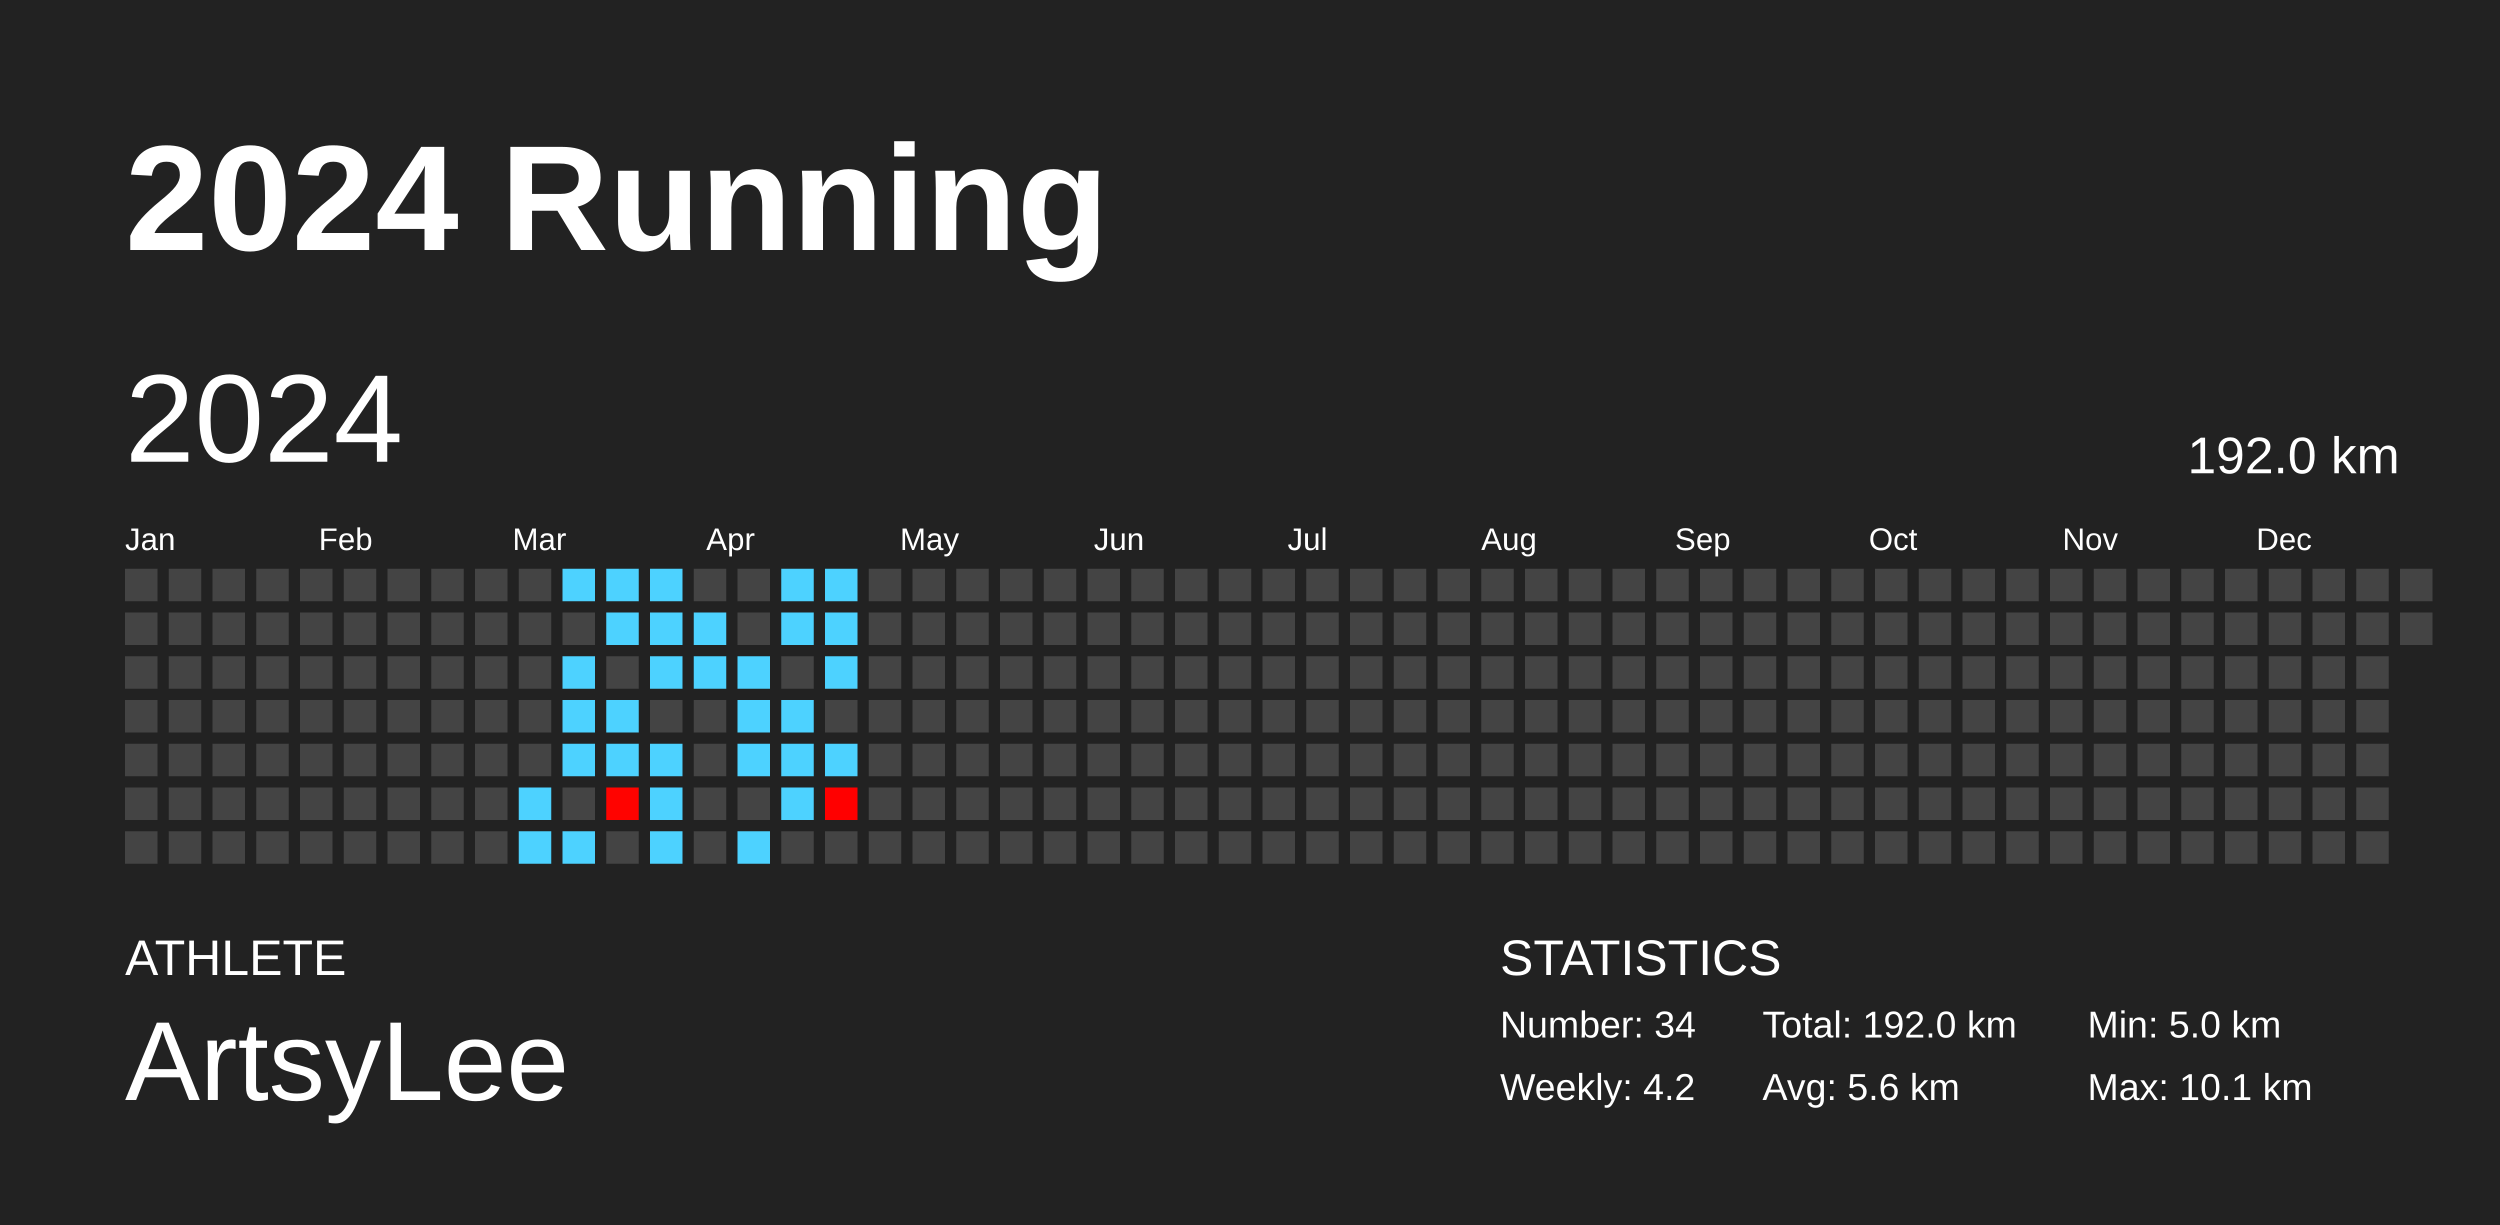
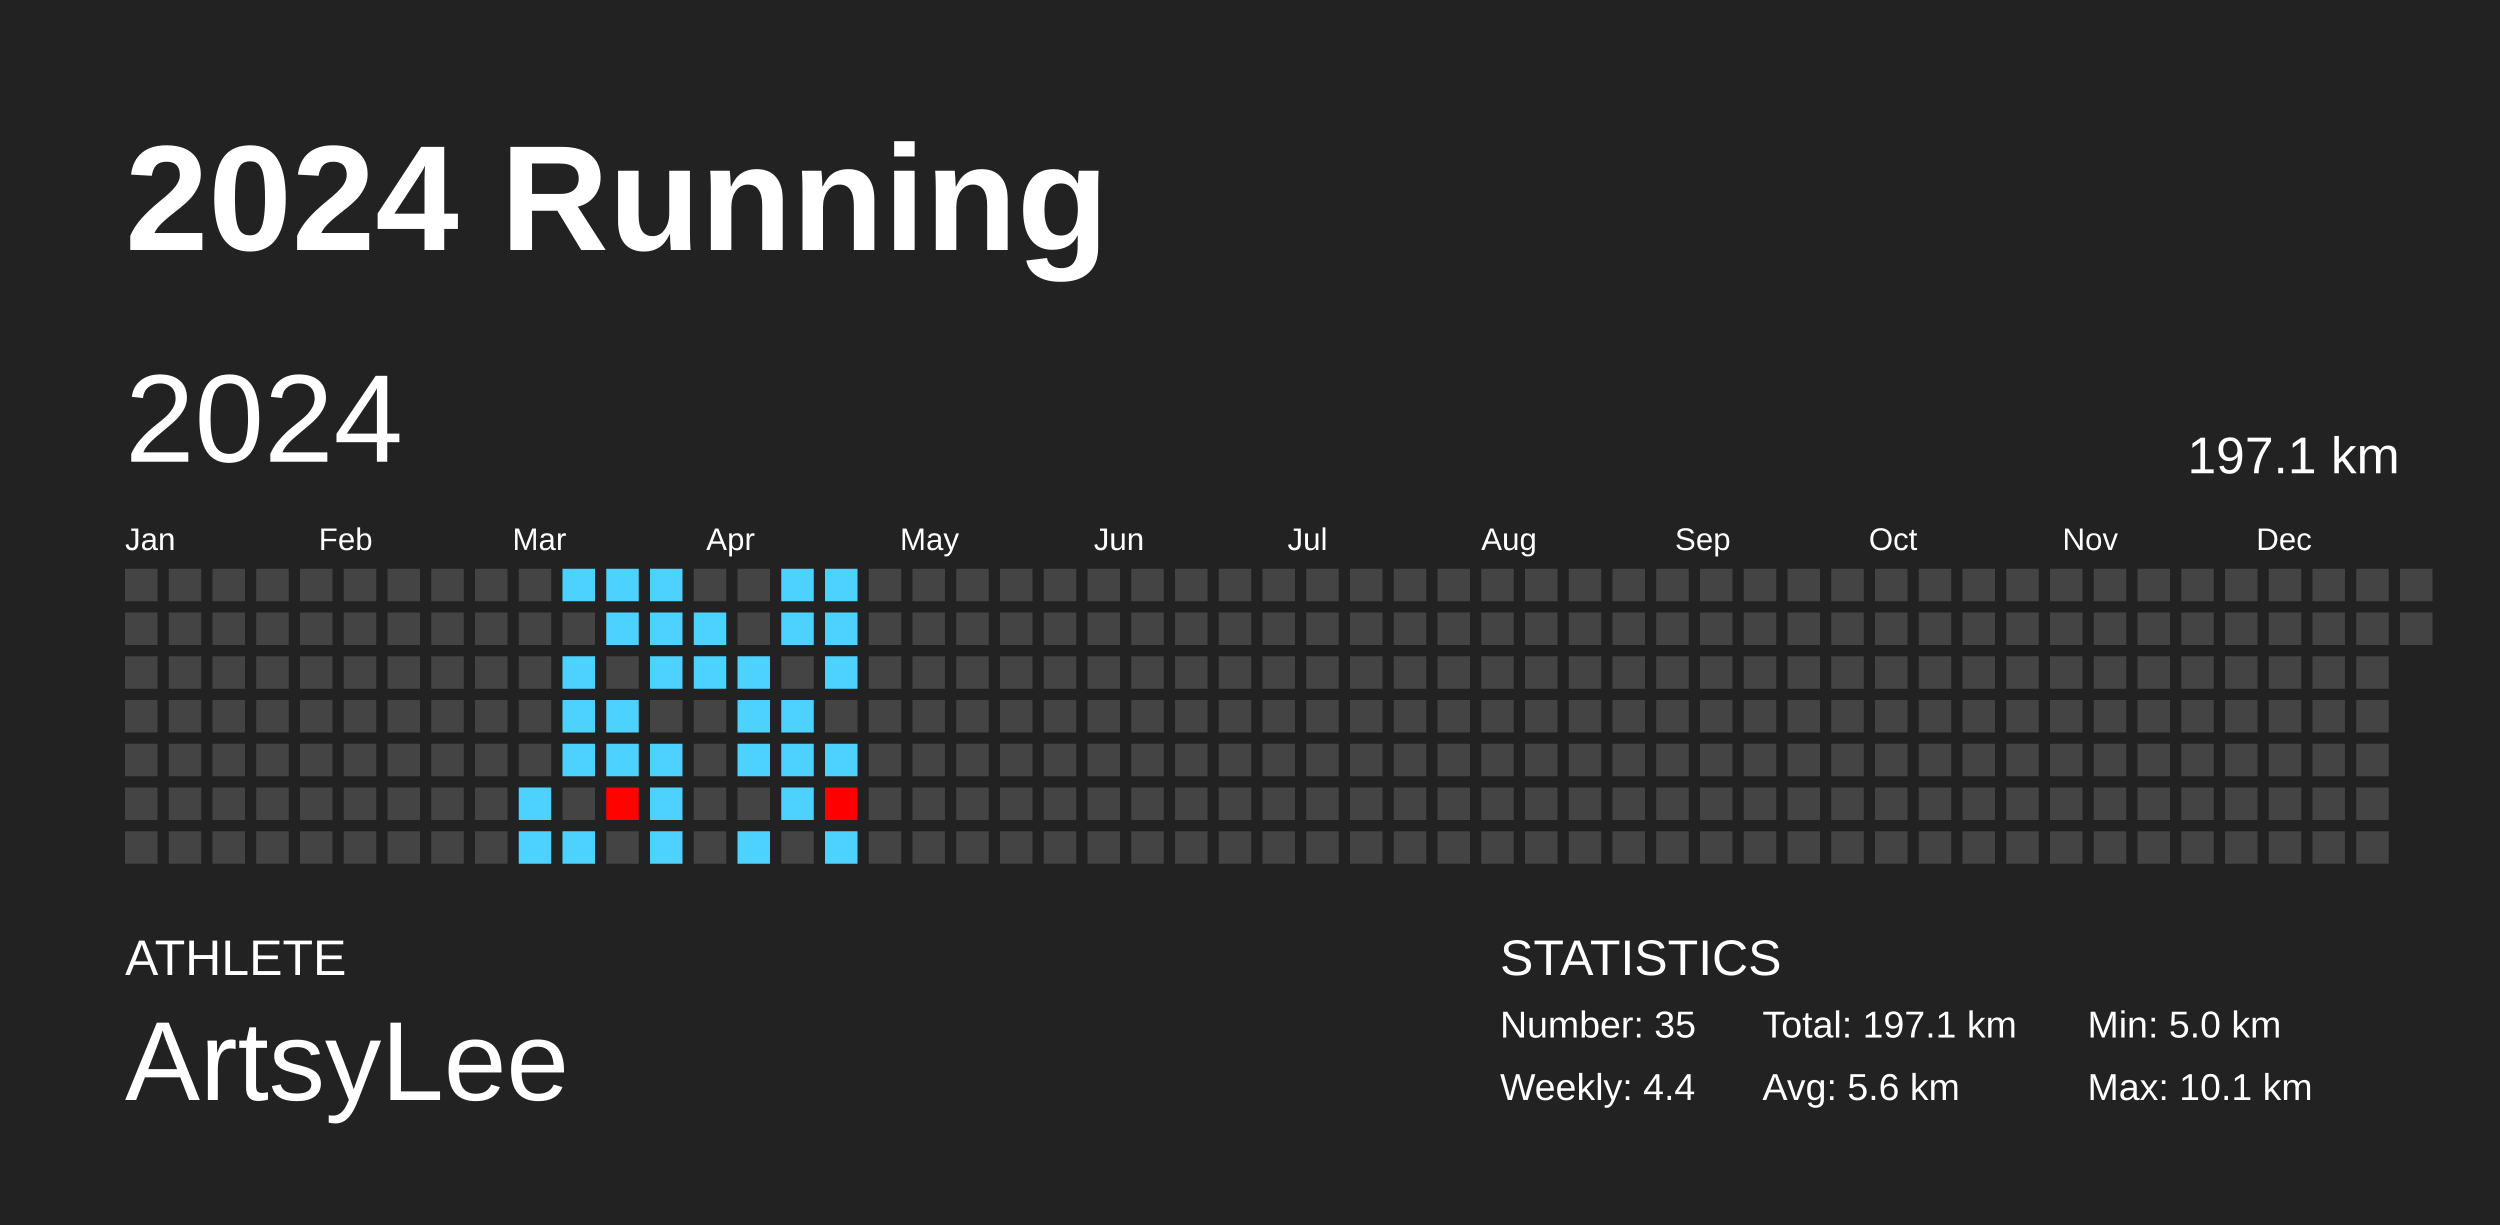
<svg xmlns="http://www.w3.org/2000/svg" baseProfile="full" height="98mm" version="1.1" viewBox="0,0,200,98" width="200mm">
  <defs />
  <rect fill="#222222" height="98" width="200" x="0" y="0" />
  <text fill="#FFFFFF" style="font-size:12px; font-family:Arial; font-weight:bold;" x="10" y="20">2024 Running</text>
  <text fill="#FFFFFF" style="font-size:4px; font-family:Arial" x="10" y="78">ATHLETE</text>
  <text fill="#FFFFFF" style="font-size:9px; font-family:Arial" x="10" y="88">ArtsyLee</text>
  <text fill="#FFFFFF" style="font-size:4px; font-family:Arial" x="120" y="78">STATISTICS</text>
-   <text fill="#FFFFFF" style="font-size:3px; font-family:Arial" x="120" y="83">Number: 34</text>
-   <text fill="#FFFFFF" style="font-size:3px; font-family:Arial" x="120" y="88">Weekly: 4.2</text>
-   <text fill="#FFFFFF" style="font-size:3px; font-family:Arial" x="141" y="83">Total: 192.0 km</text>
+   <text fill="#FFFFFF" style="font-size:3px; font-family:Arial" x="120" y="83">Number: 35</text>
+   <text fill="#FFFFFF" style="font-size:3px; font-family:Arial" x="120" y="88">Weekly: 4.4</text>
+   <text fill="#FFFFFF" style="font-size:3px; font-family:Arial" x="141" y="83">Total: 197.1 km</text>
  <text fill="#FFFFFF" style="font-size:3px; font-family:Arial" x="141" y="88">Avg: 5.6 km</text>
  <text fill="#FFFFFF" style="font-size:3px; font-family:Arial" x="167" y="83">Min: 5.0 km</text>
  <text fill="#FFFFFF" style="font-size:3px; font-family:Arial" x="167" y="88">Max: 10.1 km</text>
  <text dominant-baseline="hanging" fill="#FFFFFF" style="font-size:10.0px; font-family:Arial;" x="10" y="30">2024</text>
-   <text dominant-baseline="hanging" fill="#FFFFFF" style="font-size:4.125px; font-family:Arial;" x="175" y="35">192.0 km</text>
+   <text dominant-baseline="hanging" fill="#FFFFFF" style="font-size:4.125px; font-family:Arial;" x="175" y="35">197.1 km</text>
  <text fill="#FFFFFF" style="font-size:2.5px; font-family:Arial" x="10.0" y="44">Jan</text>
  <text fill="#FFFFFF" style="font-size:2.5px; font-family:Arial" x="25.5" y="44">Feb</text>
  <text fill="#FFFFFF" style="font-size:2.5px; font-family:Arial" x="41.0" y="44">Mar</text>
  <text fill="#FFFFFF" style="font-size:2.5px; font-family:Arial" x="56.5" y="44">Apr</text>
  <text fill="#FFFFFF" style="font-size:2.5px; font-family:Arial" x="72.0" y="44">May</text>
  <text fill="#FFFFFF" style="font-size:2.5px; font-family:Arial" x="87.5" y="44">Jun</text>
  <text fill="#FFFFFF" style="font-size:2.5px; font-family:Arial" x="103.0" y="44">Jul</text>
  <text fill="#FFFFFF" style="font-size:2.5px; font-family:Arial" x="118.5" y="44">Aug</text>
  <text fill="#FFFFFF" style="font-size:2.5px; font-family:Arial" x="134.0" y="44">Sep</text>
  <text fill="#FFFFFF" style="font-size:2.5px; font-family:Arial" x="149.5" y="44">Oct</text>
  <text fill="#FFFFFF" style="font-size:2.5px; font-family:Arial" x="165.0" y="44">Nov</text>
  <text fill="#FFFFFF" style="font-size:2.5px; font-family:Arial" x="180.5" y="44">Dec</text>
  <rect fill="#444444" height="2.6" width="2.6" x="10.0" y="45.5" />
  <rect fill="#444444" height="2.6" width="2.6" x="10.0" y="49.0" />
  <rect fill="#444444" height="2.6" width="2.6" x="10.0" y="52.5" />
  <rect fill="#444444" height="2.6" width="2.6" x="10.0" y="56.0" />
  <rect fill="#444444" height="2.6" width="2.6" x="10.0" y="59.5" />
  <rect fill="#444444" height="2.6" width="2.6" x="10.0" y="63.0" />
  <rect fill="#444444" height="2.6" width="2.6" x="10.0" y="66.5" />
  <rect fill="#444444" height="2.6" width="2.6" x="13.5" y="45.5" />
  <rect fill="#444444" height="2.6" width="2.6" x="13.5" y="49.0" />
  <rect fill="#444444" height="2.6" width="2.6" x="13.5" y="52.5" />
  <rect fill="#444444" height="2.6" width="2.6" x="13.5" y="56.0" />
  <rect fill="#444444" height="2.6" width="2.6" x="13.5" y="59.5" />
  <rect fill="#444444" height="2.6" width="2.6" x="13.5" y="63.0" />
  <rect fill="#444444" height="2.6" width="2.6" x="13.5" y="66.5" />
  <rect fill="#444444" height="2.6" width="2.6" x="17.0" y="45.5" />
  <rect fill="#444444" height="2.6" width="2.6" x="17.0" y="49.0" />
  <rect fill="#444444" height="2.6" width="2.6" x="17.0" y="52.5" />
  <rect fill="#444444" height="2.6" width="2.6" x="17.0" y="56.0" />
  <rect fill="#444444" height="2.6" width="2.6" x="17.0" y="59.5" />
  <rect fill="#444444" height="2.6" width="2.6" x="17.0" y="63.0" />
  <rect fill="#444444" height="2.6" width="2.6" x="17.0" y="66.5" />
  <rect fill="#444444" height="2.6" width="2.6" x="20.5" y="45.5" />
  <rect fill="#444444" height="2.6" width="2.6" x="20.5" y="49.0" />
  <rect fill="#444444" height="2.6" width="2.6" x="20.5" y="52.5" />
  <rect fill="#444444" height="2.6" width="2.6" x="20.5" y="56.0" />
  <rect fill="#444444" height="2.6" width="2.6" x="20.5" y="59.5" />
  <rect fill="#444444" height="2.6" width="2.6" x="20.5" y="63.0" />
  <rect fill="#444444" height="2.6" width="2.6" x="20.5" y="66.5" />
  <rect fill="#444444" height="2.6" width="2.6" x="24.0" y="45.5" />
  <rect fill="#444444" height="2.6" width="2.6" x="24.0" y="49.0" />
  <rect fill="#444444" height="2.6" width="2.6" x="24.0" y="52.5" />
  <rect fill="#444444" height="2.6" width="2.6" x="24.0" y="56.0" />
  <rect fill="#444444" height="2.6" width="2.6" x="24.0" y="59.5" />
  <rect fill="#444444" height="2.6" width="2.6" x="24.0" y="63.0" />
  <rect fill="#444444" height="2.6" width="2.6" x="24.0" y="66.5" />
  <rect fill="#444444" height="2.6" width="2.6" x="27.5" y="45.5" />
  <rect fill="#444444" height="2.6" width="2.6" x="27.5" y="49.0" />
  <rect fill="#444444" height="2.6" width="2.6" x="27.5" y="52.5" />
  <rect fill="#444444" height="2.6" width="2.6" x="27.5" y="56.0" />
  <rect fill="#444444" height="2.6" width="2.6" x="27.5" y="59.5" />
  <rect fill="#444444" height="2.6" width="2.6" x="27.5" y="63.0" />
  <rect fill="#444444" height="2.6" width="2.6" x="27.5" y="66.5" />
  <rect fill="#444444" height="2.6" width="2.6" x="31.0" y="45.5" />
  <rect fill="#444444" height="2.6" width="2.6" x="31.0" y="49.0" />
  <rect fill="#444444" height="2.6" width="2.6" x="31.0" y="52.5" />
  <rect fill="#444444" height="2.6" width="2.6" x="31.0" y="56.0" />
  <rect fill="#444444" height="2.6" width="2.6" x="31.0" y="59.5" />
  <rect fill="#444444" height="2.6" width="2.6" x="31.0" y="63.0" />
  <rect fill="#444444" height="2.6" width="2.6" x="31.0" y="66.5" />
  <rect fill="#444444" height="2.6" width="2.6" x="34.5" y="45.5" />
  <rect fill="#444444" height="2.6" width="2.6" x="34.5" y="49.0" />
  <rect fill="#444444" height="2.6" width="2.6" x="34.5" y="52.5" />
  <rect fill="#444444" height="2.6" width="2.6" x="34.5" y="56.0" />
  <rect fill="#444444" height="2.6" width="2.6" x="34.5" y="59.5" />
  <rect fill="#444444" height="2.6" width="2.6" x="34.5" y="63.0" />
  <rect fill="#444444" height="2.6" width="2.6" x="34.5" y="66.5" />
  <rect fill="#444444" height="2.6" width="2.6" x="38.0" y="45.5" />
  <rect fill="#444444" height="2.6" width="2.6" x="38.0" y="49.0" />
  <rect fill="#444444" height="2.6" width="2.6" x="38.0" y="52.5" />
  <rect fill="#444444" height="2.6" width="2.6" x="38.0" y="56.0" />
  <rect fill="#444444" height="2.6" width="2.6" x="38.0" y="59.5" />
  <rect fill="#444444" height="2.6" width="2.6" x="38.0" y="63.0" />
  <rect fill="#444444" height="2.6" width="2.6" x="38.0" y="66.5" />
  <rect fill="#444444" height="2.6" width="2.6" x="41.5" y="45.5" />
  <rect fill="#444444" height="2.6" width="2.6" x="41.5" y="49.0" />
  <rect fill="#444444" height="2.6" width="2.6" x="41.5" y="52.5" />
  <rect fill="#444444" height="2.6" width="2.6" x="41.5" y="56.0" />
  <rect fill="#444444" height="2.6" width="2.6" x="41.5" y="59.5" />
  <rect fill="#4dd2ff" height="2.6" width="2.6" x="41.5" y="63.0" />
  <rect fill="#4dd2ff" height="2.6" width="2.6" x="41.5" y="66.5" />
  <rect fill="#4dd2ff" height="2.6" width="2.6" x="45.0" y="45.5" />
  <rect fill="#444444" height="2.6" width="2.6" x="45.0" y="49.0" />
  <rect fill="#4dd2ff" height="2.6" width="2.6" x="45.0" y="52.5" />
  <rect fill="#4dd2ff" height="2.6" width="2.6" x="45.0" y="56.0" />
  <rect fill="#4dd2ff" height="2.6" width="2.6" x="45.0" y="59.5" />
  <rect fill="#444444" height="2.6" width="2.6" x="45.0" y="63.0" />
  <rect fill="#4dd2ff" height="2.6" width="2.6" x="45.0" y="66.5" />
  <rect fill="#4dd2ff" height="2.6" width="2.6" x="48.5" y="45.5" />
  <rect fill="#4dd2ff" height="2.6" width="2.6" x="48.5" y="49.0" />
  <rect fill="#444444" height="2.6" width="2.6" x="48.5" y="52.5" />
  <rect fill="#4dd2ff" height="2.6" width="2.6" x="48.5" y="56.0" />
  <rect fill="#4dd2ff" height="2.6" width="2.6" x="48.5" y="59.5" />
  <rect fill="#ff0300" height="2.6" width="2.6" x="48.5" y="63.0" />
  <rect fill="#444444" height="2.6" width="2.6" x="48.5" y="66.5" />
  <rect fill="#4dd2ff" height="2.6" width="2.6" x="52.0" y="45.5" />
  <rect fill="#4dd2ff" height="2.6" width="2.6" x="52.0" y="49.0" />
  <rect fill="#4dd2ff" height="2.6" width="2.6" x="52.0" y="52.5" />
  <rect fill="#444444" height="2.6" width="2.6" x="52.0" y="56.0" />
  <rect fill="#4dd2ff" height="2.6" width="2.6" x="52.0" y="59.5" />
  <rect fill="#4dd2ff" height="2.6" width="2.6" x="52.0" y="63.0" />
  <rect fill="#4dd2ff" height="2.6" width="2.6" x="52.0" y="66.5" />
  <rect fill="#444444" height="2.6" width="2.6" x="55.5" y="45.5" />
  <rect fill="#4dd2ff" height="2.6" width="2.6" x="55.5" y="49.0" />
  <rect fill="#4dd2ff" height="2.6" width="2.6" x="55.5" y="52.5" />
  <rect fill="#444444" height="2.6" width="2.6" x="55.5" y="56.0" />
  <rect fill="#444444" height="2.6" width="2.6" x="55.5" y="59.5" />
  <rect fill="#444444" height="2.6" width="2.6" x="55.5" y="63.0" />
  <rect fill="#444444" height="2.6" width="2.6" x="55.5" y="66.5" />
  <rect fill="#444444" height="2.6" width="2.6" x="59.0" y="45.5" />
  <rect fill="#444444" height="2.6" width="2.6" x="59.0" y="49.0" />
  <rect fill="#4dd2ff" height="2.6" width="2.6" x="59.0" y="52.5" />
  <rect fill="#4dd2ff" height="2.6" width="2.6" x="59.0" y="56.0" />
  <rect fill="#4dd2ff" height="2.6" width="2.6" x="59.0" y="59.5" />
  <rect fill="#444444" height="2.6" width="2.6" x="59.0" y="63.0" />
  <rect fill="#4dd2ff" height="2.6" width="2.6" x="59.0" y="66.5" />
  <rect fill="#4dd2ff" height="2.6" width="2.6" x="62.5" y="45.5" />
  <rect fill="#4dd2ff" height="2.6" width="2.6" x="62.5" y="49.0" />
  <rect fill="#444444" height="2.6" width="2.6" x="62.5" y="52.5" />
  <rect fill="#4dd2ff" height="2.6" width="2.6" x="62.5" y="56.0" />
  <rect fill="#4dd2ff" height="2.6" width="2.6" x="62.5" y="59.5" />
  <rect fill="#4dd2ff" height="2.6" width="2.6" x="62.5" y="63.0" />
  <rect fill="#444444" height="2.6" width="2.6" x="62.5" y="66.5" />
  <rect fill="#4dd2ff" height="2.6" width="2.6" x="66.0" y="45.5" />
  <rect fill="#4dd2ff" height="2.6" width="2.6" x="66.0" y="49.0" />
  <rect fill="#4dd2ff" height="2.6" width="2.6" x="66.0" y="52.5" />
  <rect fill="#444444" height="2.6" width="2.6" x="66.0" y="56.0" />
  <rect fill="#4dd2ff" height="2.6" width="2.6" x="66.0" y="59.5" />
  <rect fill="#ff0000" height="2.6" width="2.6" x="66.0" y="63.0" />
-   <rect fill="#444444" height="2.6" width="2.6" x="66.0" y="66.5" />
+   <rect fill="#4dd2ff" height="2.6" width="2.6" x="66.0" y="66.5" />
  <rect fill="#444444" height="2.6" width="2.6" x="69.5" y="45.5" />
  <rect fill="#444444" height="2.6" width="2.6" x="69.5" y="49.0" />
  <rect fill="#444444" height="2.6" width="2.6" x="69.5" y="52.5" />
  <rect fill="#444444" height="2.6" width="2.6" x="69.5" y="56.0" />
  <rect fill="#444444" height="2.6" width="2.6" x="69.5" y="59.5" />
  <rect fill="#444444" height="2.6" width="2.6" x="69.5" y="63.0" />
  <rect fill="#444444" height="2.6" width="2.6" x="69.5" y="66.5" />
  <rect fill="#444444" height="2.6" width="2.6" x="73.0" y="45.5" />
  <rect fill="#444444" height="2.6" width="2.6" x="73.0" y="49.0" />
  <rect fill="#444444" height="2.6" width="2.6" x="73.0" y="52.5" />
  <rect fill="#444444" height="2.6" width="2.6" x="73.0" y="56.0" />
  <rect fill="#444444" height="2.6" width="2.6" x="73.0" y="59.5" />
  <rect fill="#444444" height="2.6" width="2.6" x="73.0" y="63.0" />
  <rect fill="#444444" height="2.6" width="2.6" x="73.0" y="66.5" />
  <rect fill="#444444" height="2.6" width="2.6" x="76.5" y="45.5" />
  <rect fill="#444444" height="2.6" width="2.6" x="76.5" y="49.0" />
  <rect fill="#444444" height="2.6" width="2.6" x="76.5" y="52.5" />
  <rect fill="#444444" height="2.6" width="2.6" x="76.5" y="56.0" />
  <rect fill="#444444" height="2.6" width="2.6" x="76.5" y="59.5" />
  <rect fill="#444444" height="2.6" width="2.6" x="76.5" y="63.0" />
  <rect fill="#444444" height="2.6" width="2.6" x="76.5" y="66.5" />
  <rect fill="#444444" height="2.6" width="2.6" x="80.0" y="45.5" />
  <rect fill="#444444" height="2.6" width="2.6" x="80.0" y="49.0" />
  <rect fill="#444444" height="2.6" width="2.6" x="80.0" y="52.5" />
  <rect fill="#444444" height="2.6" width="2.6" x="80.0" y="56.0" />
  <rect fill="#444444" height="2.6" width="2.6" x="80.0" y="59.5" />
  <rect fill="#444444" height="2.6" width="2.6" x="80.0" y="63.0" />
  <rect fill="#444444" height="2.6" width="2.6" x="80.0" y="66.5" />
  <rect fill="#444444" height="2.6" width="2.6" x="83.5" y="45.5" />
  <rect fill="#444444" height="2.6" width="2.6" x="83.5" y="49.0" />
  <rect fill="#444444" height="2.6" width="2.6" x="83.5" y="52.5" />
  <rect fill="#444444" height="2.6" width="2.6" x="83.5" y="56.0" />
  <rect fill="#444444" height="2.6" width="2.6" x="83.5" y="59.5" />
  <rect fill="#444444" height="2.6" width="2.6" x="83.5" y="63.0" />
  <rect fill="#444444" height="2.6" width="2.6" x="83.5" y="66.5" />
  <rect fill="#444444" height="2.6" width="2.6" x="87.0" y="45.5" />
  <rect fill="#444444" height="2.6" width="2.6" x="87.0" y="49.0" />
  <rect fill="#444444" height="2.6" width="2.6" x="87.0" y="52.5" />
  <rect fill="#444444" height="2.6" width="2.6" x="87.0" y="56.0" />
  <rect fill="#444444" height="2.6" width="2.6" x="87.0" y="59.5" />
  <rect fill="#444444" height="2.6" width="2.6" x="87.0" y="63.0" />
  <rect fill="#444444" height="2.6" width="2.6" x="87.0" y="66.5" />
  <rect fill="#444444" height="2.6" width="2.6" x="90.5" y="45.5" />
  <rect fill="#444444" height="2.6" width="2.6" x="90.5" y="49.0" />
  <rect fill="#444444" height="2.6" width="2.6" x="90.5" y="52.5" />
  <rect fill="#444444" height="2.6" width="2.6" x="90.5" y="56.0" />
  <rect fill="#444444" height="2.6" width="2.6" x="90.5" y="59.5" />
  <rect fill="#444444" height="2.6" width="2.6" x="90.5" y="63.0" />
  <rect fill="#444444" height="2.6" width="2.6" x="90.5" y="66.5" />
  <rect fill="#444444" height="2.6" width="2.6" x="94.0" y="45.5" />
  <rect fill="#444444" height="2.6" width="2.6" x="94.0" y="49.0" />
  <rect fill="#444444" height="2.6" width="2.6" x="94.0" y="52.5" />
  <rect fill="#444444" height="2.6" width="2.6" x="94.0" y="56.0" />
  <rect fill="#444444" height="2.6" width="2.6" x="94.0" y="59.5" />
  <rect fill="#444444" height="2.6" width="2.6" x="94.0" y="63.0" />
  <rect fill="#444444" height="2.6" width="2.6" x="94.0" y="66.5" />
  <rect fill="#444444" height="2.6" width="2.6" x="97.5" y="45.5" />
  <rect fill="#444444" height="2.6" width="2.6" x="97.5" y="49.0" />
  <rect fill="#444444" height="2.6" width="2.6" x="97.5" y="52.5" />
  <rect fill="#444444" height="2.6" width="2.6" x="97.5" y="56.0" />
  <rect fill="#444444" height="2.6" width="2.6" x="97.5" y="59.5" />
  <rect fill="#444444" height="2.6" width="2.6" x="97.5" y="63.0" />
  <rect fill="#444444" height="2.6" width="2.6" x="97.5" y="66.5" />
  <rect fill="#444444" height="2.6" width="2.6" x="101.0" y="45.5" />
  <rect fill="#444444" height="2.6" width="2.6" x="101.0" y="49.0" />
  <rect fill="#444444" height="2.6" width="2.6" x="101.0" y="52.5" />
  <rect fill="#444444" height="2.6" width="2.6" x="101.0" y="56.0" />
  <rect fill="#444444" height="2.6" width="2.6" x="101.0" y="59.5" />
  <rect fill="#444444" height="2.6" width="2.6" x="101.0" y="63.0" />
  <rect fill="#444444" height="2.6" width="2.6" x="101.0" y="66.5" />
  <rect fill="#444444" height="2.6" width="2.6" x="104.5" y="45.5" />
  <rect fill="#444444" height="2.6" width="2.6" x="104.5" y="49.0" />
  <rect fill="#444444" height="2.6" width="2.6" x="104.5" y="52.5" />
  <rect fill="#444444" height="2.6" width="2.6" x="104.5" y="56.0" />
  <rect fill="#444444" height="2.6" width="2.6" x="104.5" y="59.5" />
  <rect fill="#444444" height="2.6" width="2.6" x="104.5" y="63.0" />
  <rect fill="#444444" height="2.6" width="2.6" x="104.5" y="66.5" />
  <rect fill="#444444" height="2.6" width="2.6" x="108.0" y="45.5" />
  <rect fill="#444444" height="2.6" width="2.6" x="108.0" y="49.0" />
  <rect fill="#444444" height="2.6" width="2.6" x="108.0" y="52.5" />
  <rect fill="#444444" height="2.6" width="2.6" x="108.0" y="56.0" />
  <rect fill="#444444" height="2.6" width="2.6" x="108.0" y="59.5" />
  <rect fill="#444444" height="2.6" width="2.6" x="108.0" y="63.0" />
  <rect fill="#444444" height="2.6" width="2.6" x="108.0" y="66.5" />
  <rect fill="#444444" height="2.6" width="2.6" x="111.5" y="45.5" />
  <rect fill="#444444" height="2.6" width="2.6" x="111.5" y="49.0" />
  <rect fill="#444444" height="2.6" width="2.6" x="111.5" y="52.5" />
  <rect fill="#444444" height="2.6" width="2.6" x="111.5" y="56.0" />
  <rect fill="#444444" height="2.6" width="2.6" x="111.5" y="59.5" />
  <rect fill="#444444" height="2.6" width="2.6" x="111.5" y="63.0" />
  <rect fill="#444444" height="2.6" width="2.6" x="111.5" y="66.5" />
  <rect fill="#444444" height="2.6" width="2.6" x="115.0" y="45.5" />
  <rect fill="#444444" height="2.6" width="2.6" x="115.0" y="49.0" />
  <rect fill="#444444" height="2.6" width="2.6" x="115.0" y="52.5" />
  <rect fill="#444444" height="2.6" width="2.6" x="115.0" y="56.0" />
  <rect fill="#444444" height="2.6" width="2.6" x="115.0" y="59.5" />
  <rect fill="#444444" height="2.6" width="2.6" x="115.0" y="63.0" />
  <rect fill="#444444" height="2.6" width="2.6" x="115.0" y="66.5" />
  <rect fill="#444444" height="2.6" width="2.6" x="118.5" y="45.5" />
  <rect fill="#444444" height="2.6" width="2.6" x="118.5" y="49.0" />
  <rect fill="#444444" height="2.6" width="2.6" x="118.5" y="52.5" />
  <rect fill="#444444" height="2.6" width="2.6" x="118.5" y="56.0" />
  <rect fill="#444444" height="2.6" width="2.6" x="118.5" y="59.5" />
  <rect fill="#444444" height="2.6" width="2.6" x="118.5" y="63.0" />
  <rect fill="#444444" height="2.6" width="2.6" x="118.5" y="66.5" />
  <rect fill="#444444" height="2.6" width="2.6" x="122.0" y="45.5" />
  <rect fill="#444444" height="2.6" width="2.6" x="122.0" y="49.0" />
  <rect fill="#444444" height="2.6" width="2.6" x="122.0" y="52.5" />
  <rect fill="#444444" height="2.6" width="2.6" x="122.0" y="56.0" />
  <rect fill="#444444" height="2.6" width="2.6" x="122.0" y="59.5" />
  <rect fill="#444444" height="2.6" width="2.6" x="122.0" y="63.0" />
  <rect fill="#444444" height="2.6" width="2.6" x="122.0" y="66.5" />
  <rect fill="#444444" height="2.6" width="2.6" x="125.5" y="45.5" />
  <rect fill="#444444" height="2.6" width="2.6" x="125.5" y="49.0" />
  <rect fill="#444444" height="2.6" width="2.6" x="125.5" y="52.5" />
  <rect fill="#444444" height="2.6" width="2.6" x="125.5" y="56.0" />
  <rect fill="#444444" height="2.6" width="2.6" x="125.5" y="59.5" />
  <rect fill="#444444" height="2.6" width="2.6" x="125.5" y="63.0" />
  <rect fill="#444444" height="2.6" width="2.6" x="125.5" y="66.5" />
  <rect fill="#444444" height="2.6" width="2.6" x="129.0" y="45.5" />
  <rect fill="#444444" height="2.6" width="2.6" x="129.0" y="49.0" />
  <rect fill="#444444" height="2.6" width="2.6" x="129.0" y="52.5" />
  <rect fill="#444444" height="2.6" width="2.6" x="129.0" y="56.0" />
  <rect fill="#444444" height="2.6" width="2.6" x="129.0" y="59.5" />
  <rect fill="#444444" height="2.6" width="2.6" x="129.0" y="63.0" />
  <rect fill="#444444" height="2.6" width="2.6" x="129.0" y="66.5" />
  <rect fill="#444444" height="2.6" width="2.6" x="132.5" y="45.5" />
  <rect fill="#444444" height="2.6" width="2.6" x="132.5" y="49.0" />
  <rect fill="#444444" height="2.6" width="2.6" x="132.5" y="52.5" />
  <rect fill="#444444" height="2.6" width="2.6" x="132.5" y="56.0" />
  <rect fill="#444444" height="2.6" width="2.6" x="132.5" y="59.5" />
  <rect fill="#444444" height="2.6" width="2.6" x="132.5" y="63.0" />
  <rect fill="#444444" height="2.6" width="2.6" x="132.5" y="66.5" />
  <rect fill="#444444" height="2.6" width="2.6" x="136.0" y="45.5" />
  <rect fill="#444444" height="2.6" width="2.6" x="136.0" y="49.0" />
  <rect fill="#444444" height="2.6" width="2.6" x="136.0" y="52.5" />
  <rect fill="#444444" height="2.6" width="2.6" x="136.0" y="56.0" />
  <rect fill="#444444" height="2.6" width="2.6" x="136.0" y="59.5" />
  <rect fill="#444444" height="2.6" width="2.6" x="136.0" y="63.0" />
  <rect fill="#444444" height="2.6" width="2.6" x="136.0" y="66.5" />
  <rect fill="#444444" height="2.6" width="2.6" x="139.5" y="45.5" />
  <rect fill="#444444" height="2.6" width="2.6" x="139.5" y="49.0" />
  <rect fill="#444444" height="2.6" width="2.6" x="139.5" y="52.5" />
  <rect fill="#444444" height="2.6" width="2.6" x="139.5" y="56.0" />
  <rect fill="#444444" height="2.6" width="2.6" x="139.5" y="59.5" />
  <rect fill="#444444" height="2.6" width="2.6" x="139.5" y="63.0" />
  <rect fill="#444444" height="2.6" width="2.6" x="139.5" y="66.5" />
  <rect fill="#444444" height="2.6" width="2.6" x="143.0" y="45.5" />
  <rect fill="#444444" height="2.6" width="2.6" x="143.0" y="49.0" />
  <rect fill="#444444" height="2.6" width="2.6" x="143.0" y="52.5" />
  <rect fill="#444444" height="2.6" width="2.6" x="143.0" y="56.0" />
  <rect fill="#444444" height="2.6" width="2.6" x="143.0" y="59.5" />
  <rect fill="#444444" height="2.6" width="2.6" x="143.0" y="63.0" />
  <rect fill="#444444" height="2.6" width="2.6" x="143.0" y="66.5" />
  <rect fill="#444444" height="2.6" width="2.6" x="146.5" y="45.5" />
  <rect fill="#444444" height="2.6" width="2.6" x="146.5" y="49.0" />
  <rect fill="#444444" height="2.6" width="2.6" x="146.5" y="52.5" />
  <rect fill="#444444" height="2.6" width="2.6" x="146.5" y="56.0" />
  <rect fill="#444444" height="2.6" width="2.6" x="146.5" y="59.5" />
  <rect fill="#444444" height="2.6" width="2.6" x="146.5" y="63.0" />
  <rect fill="#444444" height="2.6" width="2.6" x="146.5" y="66.5" />
  <rect fill="#444444" height="2.6" width="2.6" x="150.0" y="45.5" />
  <rect fill="#444444" height="2.6" width="2.6" x="150.0" y="49.0" />
  <rect fill="#444444" height="2.6" width="2.6" x="150.0" y="52.5" />
  <rect fill="#444444" height="2.6" width="2.6" x="150.0" y="56.0" />
  <rect fill="#444444" height="2.6" width="2.6" x="150.0" y="59.5" />
  <rect fill="#444444" height="2.6" width="2.6" x="150.0" y="63.0" />
  <rect fill="#444444" height="2.6" width="2.6" x="150.0" y="66.5" />
  <rect fill="#444444" height="2.6" width="2.6" x="153.5" y="45.5" />
  <rect fill="#444444" height="2.6" width="2.6" x="153.5" y="49.0" />
  <rect fill="#444444" height="2.6" width="2.6" x="153.5" y="52.5" />
  <rect fill="#444444" height="2.6" width="2.6" x="153.5" y="56.0" />
  <rect fill="#444444" height="2.6" width="2.6" x="153.5" y="59.5" />
  <rect fill="#444444" height="2.6" width="2.6" x="153.5" y="63.0" />
  <rect fill="#444444" height="2.6" width="2.6" x="153.5" y="66.5" />
  <rect fill="#444444" height="2.6" width="2.6" x="157.0" y="45.5" />
  <rect fill="#444444" height="2.6" width="2.6" x="157.0" y="49.0" />
  <rect fill="#444444" height="2.6" width="2.6" x="157.0" y="52.5" />
  <rect fill="#444444" height="2.6" width="2.6" x="157.0" y="56.0" />
  <rect fill="#444444" height="2.6" width="2.6" x="157.0" y="59.5" />
  <rect fill="#444444" height="2.6" width="2.6" x="157.0" y="63.0" />
  <rect fill="#444444" height="2.6" width="2.6" x="157.0" y="66.5" />
  <rect fill="#444444" height="2.6" width="2.6" x="160.5" y="45.5" />
  <rect fill="#444444" height="2.6" width="2.6" x="160.5" y="49.0" />
  <rect fill="#444444" height="2.6" width="2.6" x="160.5" y="52.5" />
  <rect fill="#444444" height="2.6" width="2.6" x="160.5" y="56.0" />
  <rect fill="#444444" height="2.6" width="2.6" x="160.5" y="59.5" />
  <rect fill="#444444" height="2.6" width="2.6" x="160.5" y="63.0" />
  <rect fill="#444444" height="2.6" width="2.6" x="160.5" y="66.5" />
  <rect fill="#444444" height="2.6" width="2.6" x="164.0" y="45.5" />
  <rect fill="#444444" height="2.6" width="2.6" x="164.0" y="49.0" />
  <rect fill="#444444" height="2.6" width="2.6" x="164.0" y="52.5" />
  <rect fill="#444444" height="2.6" width="2.6" x="164.0" y="56.0" />
  <rect fill="#444444" height="2.6" width="2.6" x="164.0" y="59.5" />
  <rect fill="#444444" height="2.6" width="2.6" x="164.0" y="63.0" />
  <rect fill="#444444" height="2.6" width="2.6" x="164.0" y="66.5" />
  <rect fill="#444444" height="2.6" width="2.6" x="167.5" y="45.5" />
  <rect fill="#444444" height="2.6" width="2.6" x="167.5" y="49.0" />
  <rect fill="#444444" height="2.6" width="2.6" x="167.5" y="52.5" />
  <rect fill="#444444" height="2.6" width="2.6" x="167.5" y="56.0" />
  <rect fill="#444444" height="2.6" width="2.6" x="167.5" y="59.5" />
  <rect fill="#444444" height="2.6" width="2.6" x="167.5" y="63.0" />
  <rect fill="#444444" height="2.6" width="2.6" x="167.5" y="66.5" />
  <rect fill="#444444" height="2.6" width="2.6" x="171.0" y="45.5" />
  <rect fill="#444444" height="2.6" width="2.6" x="171.0" y="49.0" />
  <rect fill="#444444" height="2.6" width="2.6" x="171.0" y="52.5" />
  <rect fill="#444444" height="2.6" width="2.6" x="171.0" y="56.0" />
  <rect fill="#444444" height="2.6" width="2.6" x="171.0" y="59.5" />
  <rect fill="#444444" height="2.6" width="2.6" x="171.0" y="63.0" />
  <rect fill="#444444" height="2.6" width="2.6" x="171.0" y="66.5" />
  <rect fill="#444444" height="2.6" width="2.6" x="174.5" y="45.5" />
  <rect fill="#444444" height="2.6" width="2.6" x="174.5" y="49.0" />
  <rect fill="#444444" height="2.6" width="2.6" x="174.5" y="52.5" />
  <rect fill="#444444" height="2.6" width="2.6" x="174.5" y="56.0" />
  <rect fill="#444444" height="2.6" width="2.6" x="174.5" y="59.5" />
  <rect fill="#444444" height="2.6" width="2.6" x="174.5" y="63.0" />
  <rect fill="#444444" height="2.6" width="2.6" x="174.5" y="66.5" />
  <rect fill="#444444" height="2.6" width="2.6" x="178.0" y="45.5" />
  <rect fill="#444444" height="2.6" width="2.6" x="178.0" y="49.0" />
  <rect fill="#444444" height="2.6" width="2.6" x="178.0" y="52.5" />
  <rect fill="#444444" height="2.6" width="2.6" x="178.0" y="56.0" />
  <rect fill="#444444" height="2.6" width="2.6" x="178.0" y="59.5" />
  <rect fill="#444444" height="2.6" width="2.6" x="178.0" y="63.0" />
  <rect fill="#444444" height="2.6" width="2.6" x="178.0" y="66.5" />
  <rect fill="#444444" height="2.6" width="2.6" x="181.5" y="45.5" />
  <rect fill="#444444" height="2.6" width="2.6" x="181.5" y="49.0" />
  <rect fill="#444444" height="2.6" width="2.6" x="181.5" y="52.5" />
  <rect fill="#444444" height="2.6" width="2.6" x="181.5" y="56.0" />
  <rect fill="#444444" height="2.6" width="2.6" x="181.5" y="59.5" />
  <rect fill="#444444" height="2.6" width="2.6" x="181.5" y="63.0" />
  <rect fill="#444444" height="2.6" width="2.6" x="181.5" y="66.5" />
  <rect fill="#444444" height="2.6" width="2.6" x="185.0" y="45.5" />
  <rect fill="#444444" height="2.6" width="2.6" x="185.0" y="49.0" />
  <rect fill="#444444" height="2.6" width="2.6" x="185.0" y="52.5" />
  <rect fill="#444444" height="2.6" width="2.6" x="185.0" y="56.0" />
  <rect fill="#444444" height="2.6" width="2.6" x="185.0" y="59.5" />
  <rect fill="#444444" height="2.6" width="2.6" x="185.0" y="63.0" />
  <rect fill="#444444" height="2.6" width="2.6" x="185.0" y="66.5" />
  <rect fill="#444444" height="2.6" width="2.6" x="188.5" y="45.5" />
  <rect fill="#444444" height="2.6" width="2.6" x="188.5" y="49.0" />
  <rect fill="#444444" height="2.6" width="2.6" x="188.5" y="52.5" />
  <rect fill="#444444" height="2.6" width="2.6" x="188.5" y="56.0" />
  <rect fill="#444444" height="2.6" width="2.6" x="188.5" y="59.5" />
  <rect fill="#444444" height="2.6" width="2.6" x="188.5" y="63.0" />
  <rect fill="#444444" height="2.6" width="2.6" x="188.5" y="66.5" />
  <rect fill="#444444" height="2.6" width="2.6" x="192.0" y="45.5" />
  <rect fill="#444444" height="2.6" width="2.6" x="192.0" y="49.0" />
</svg>
